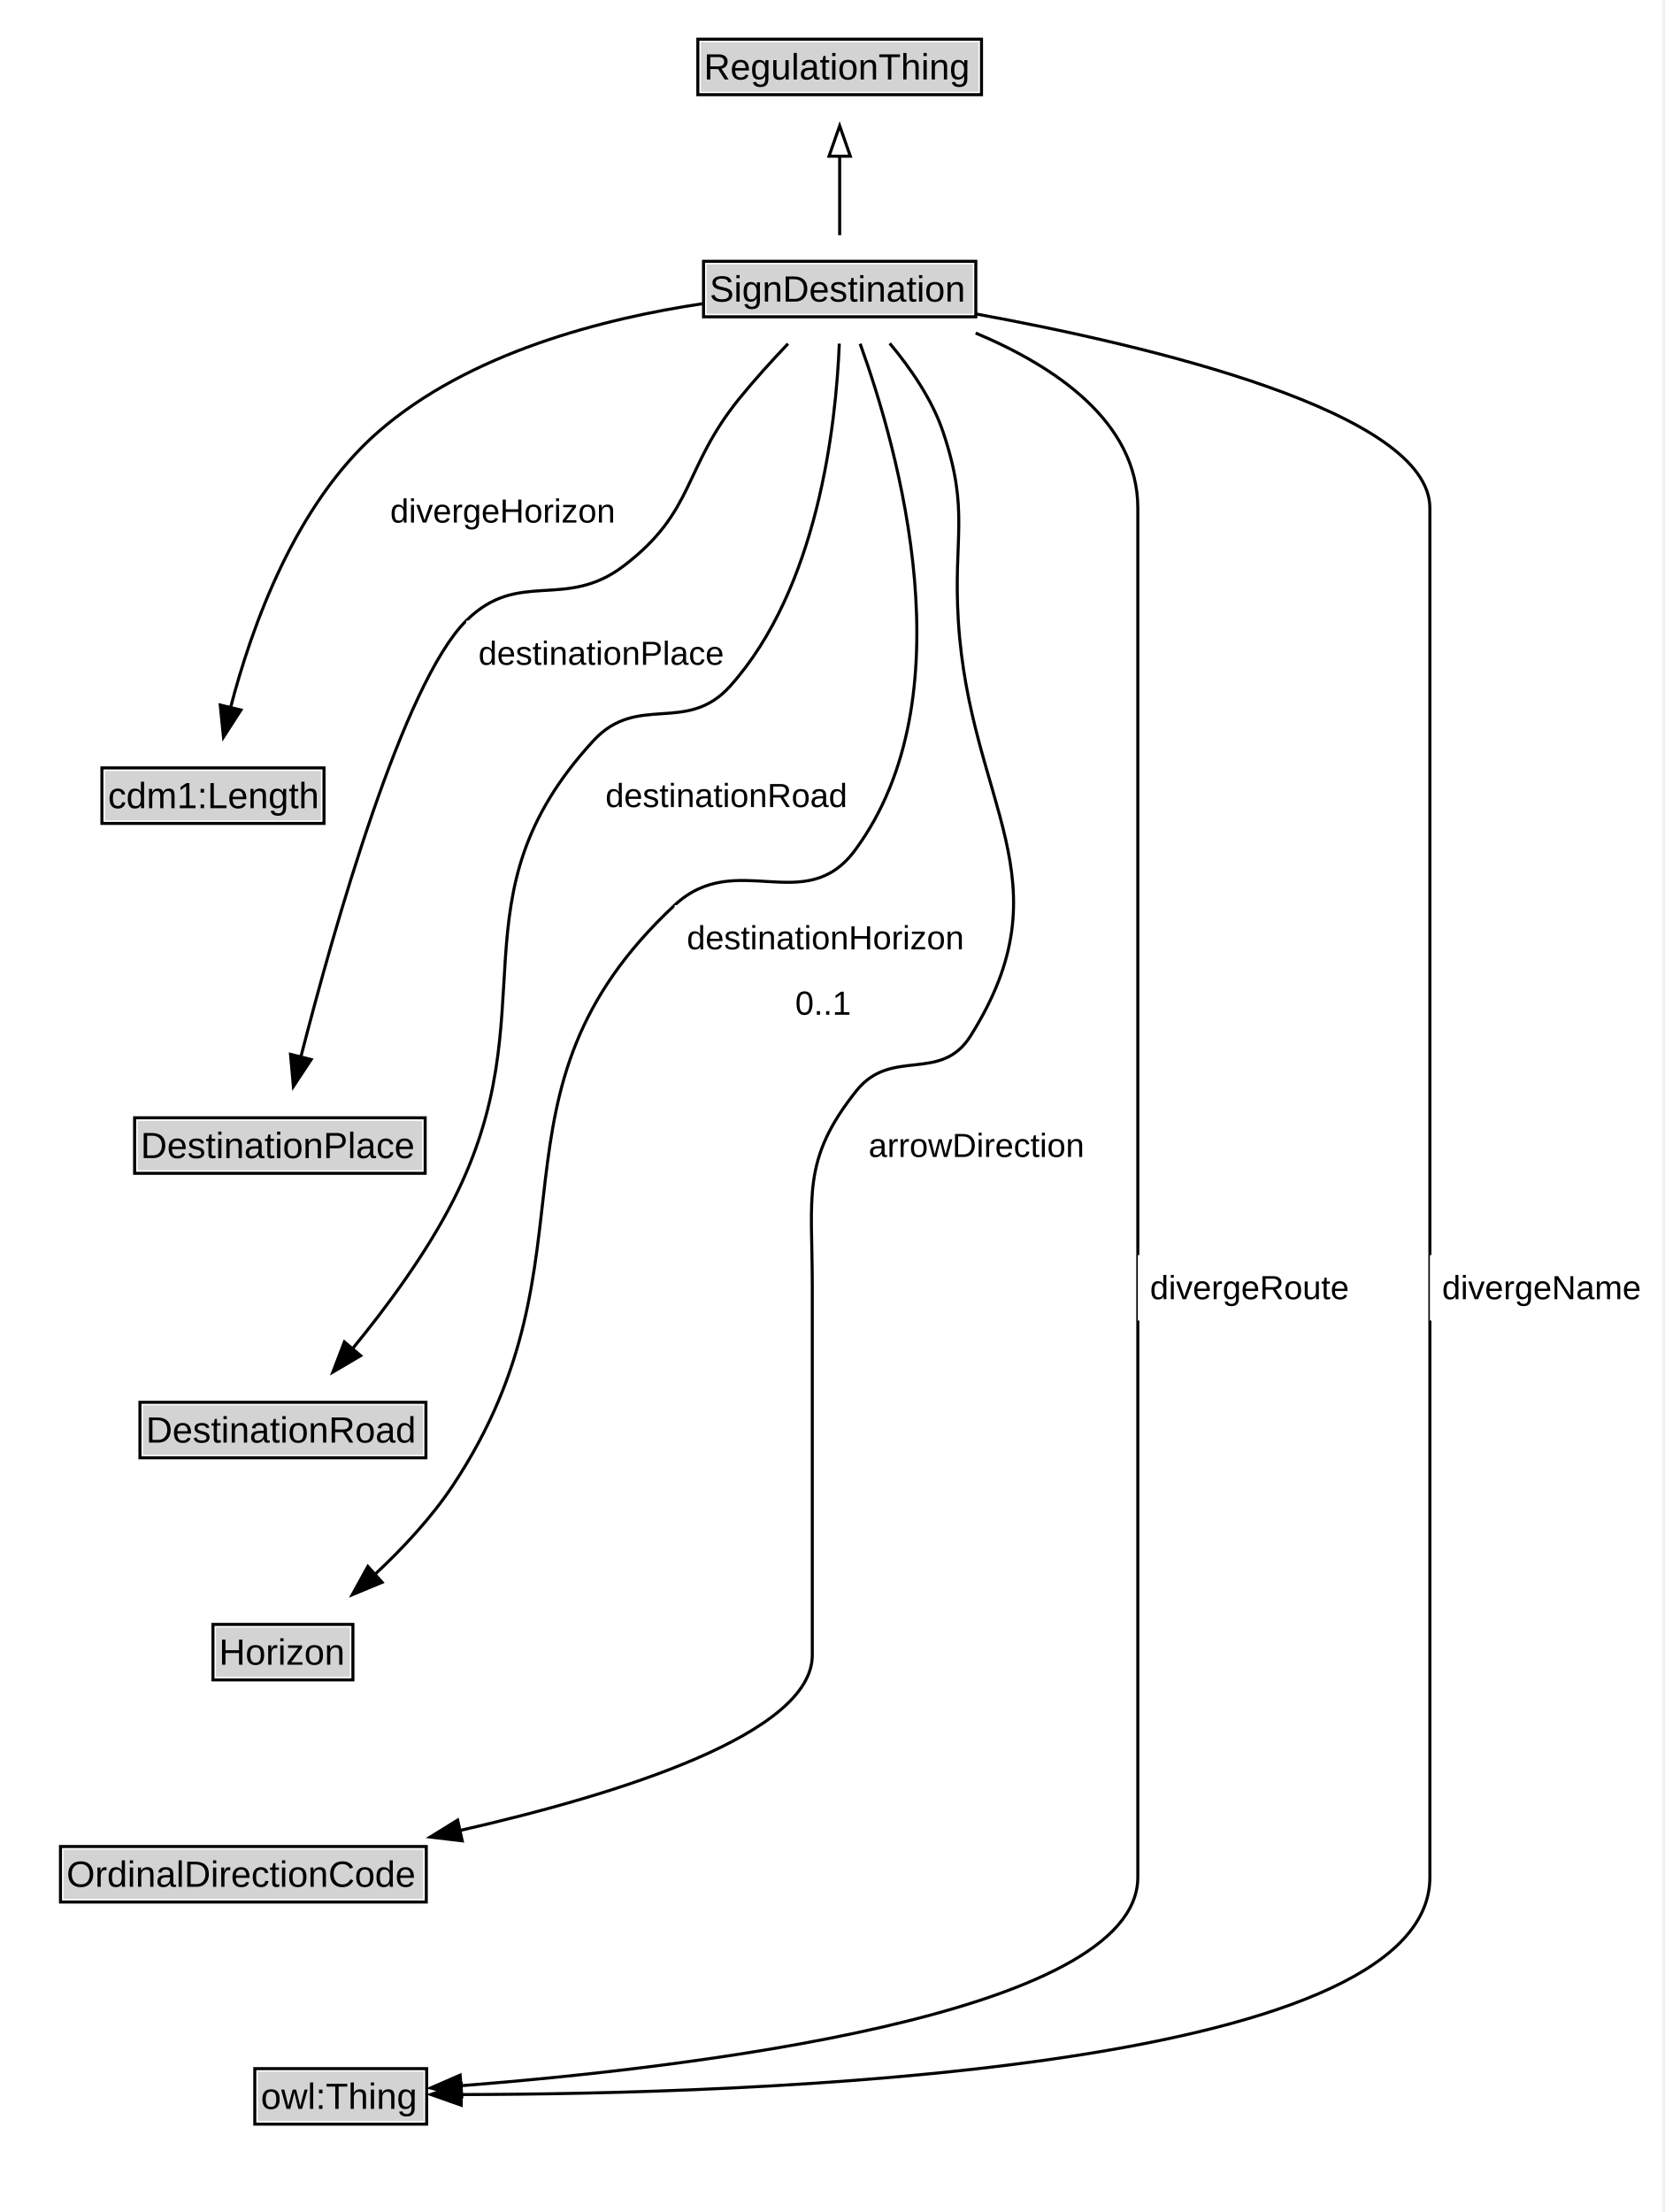
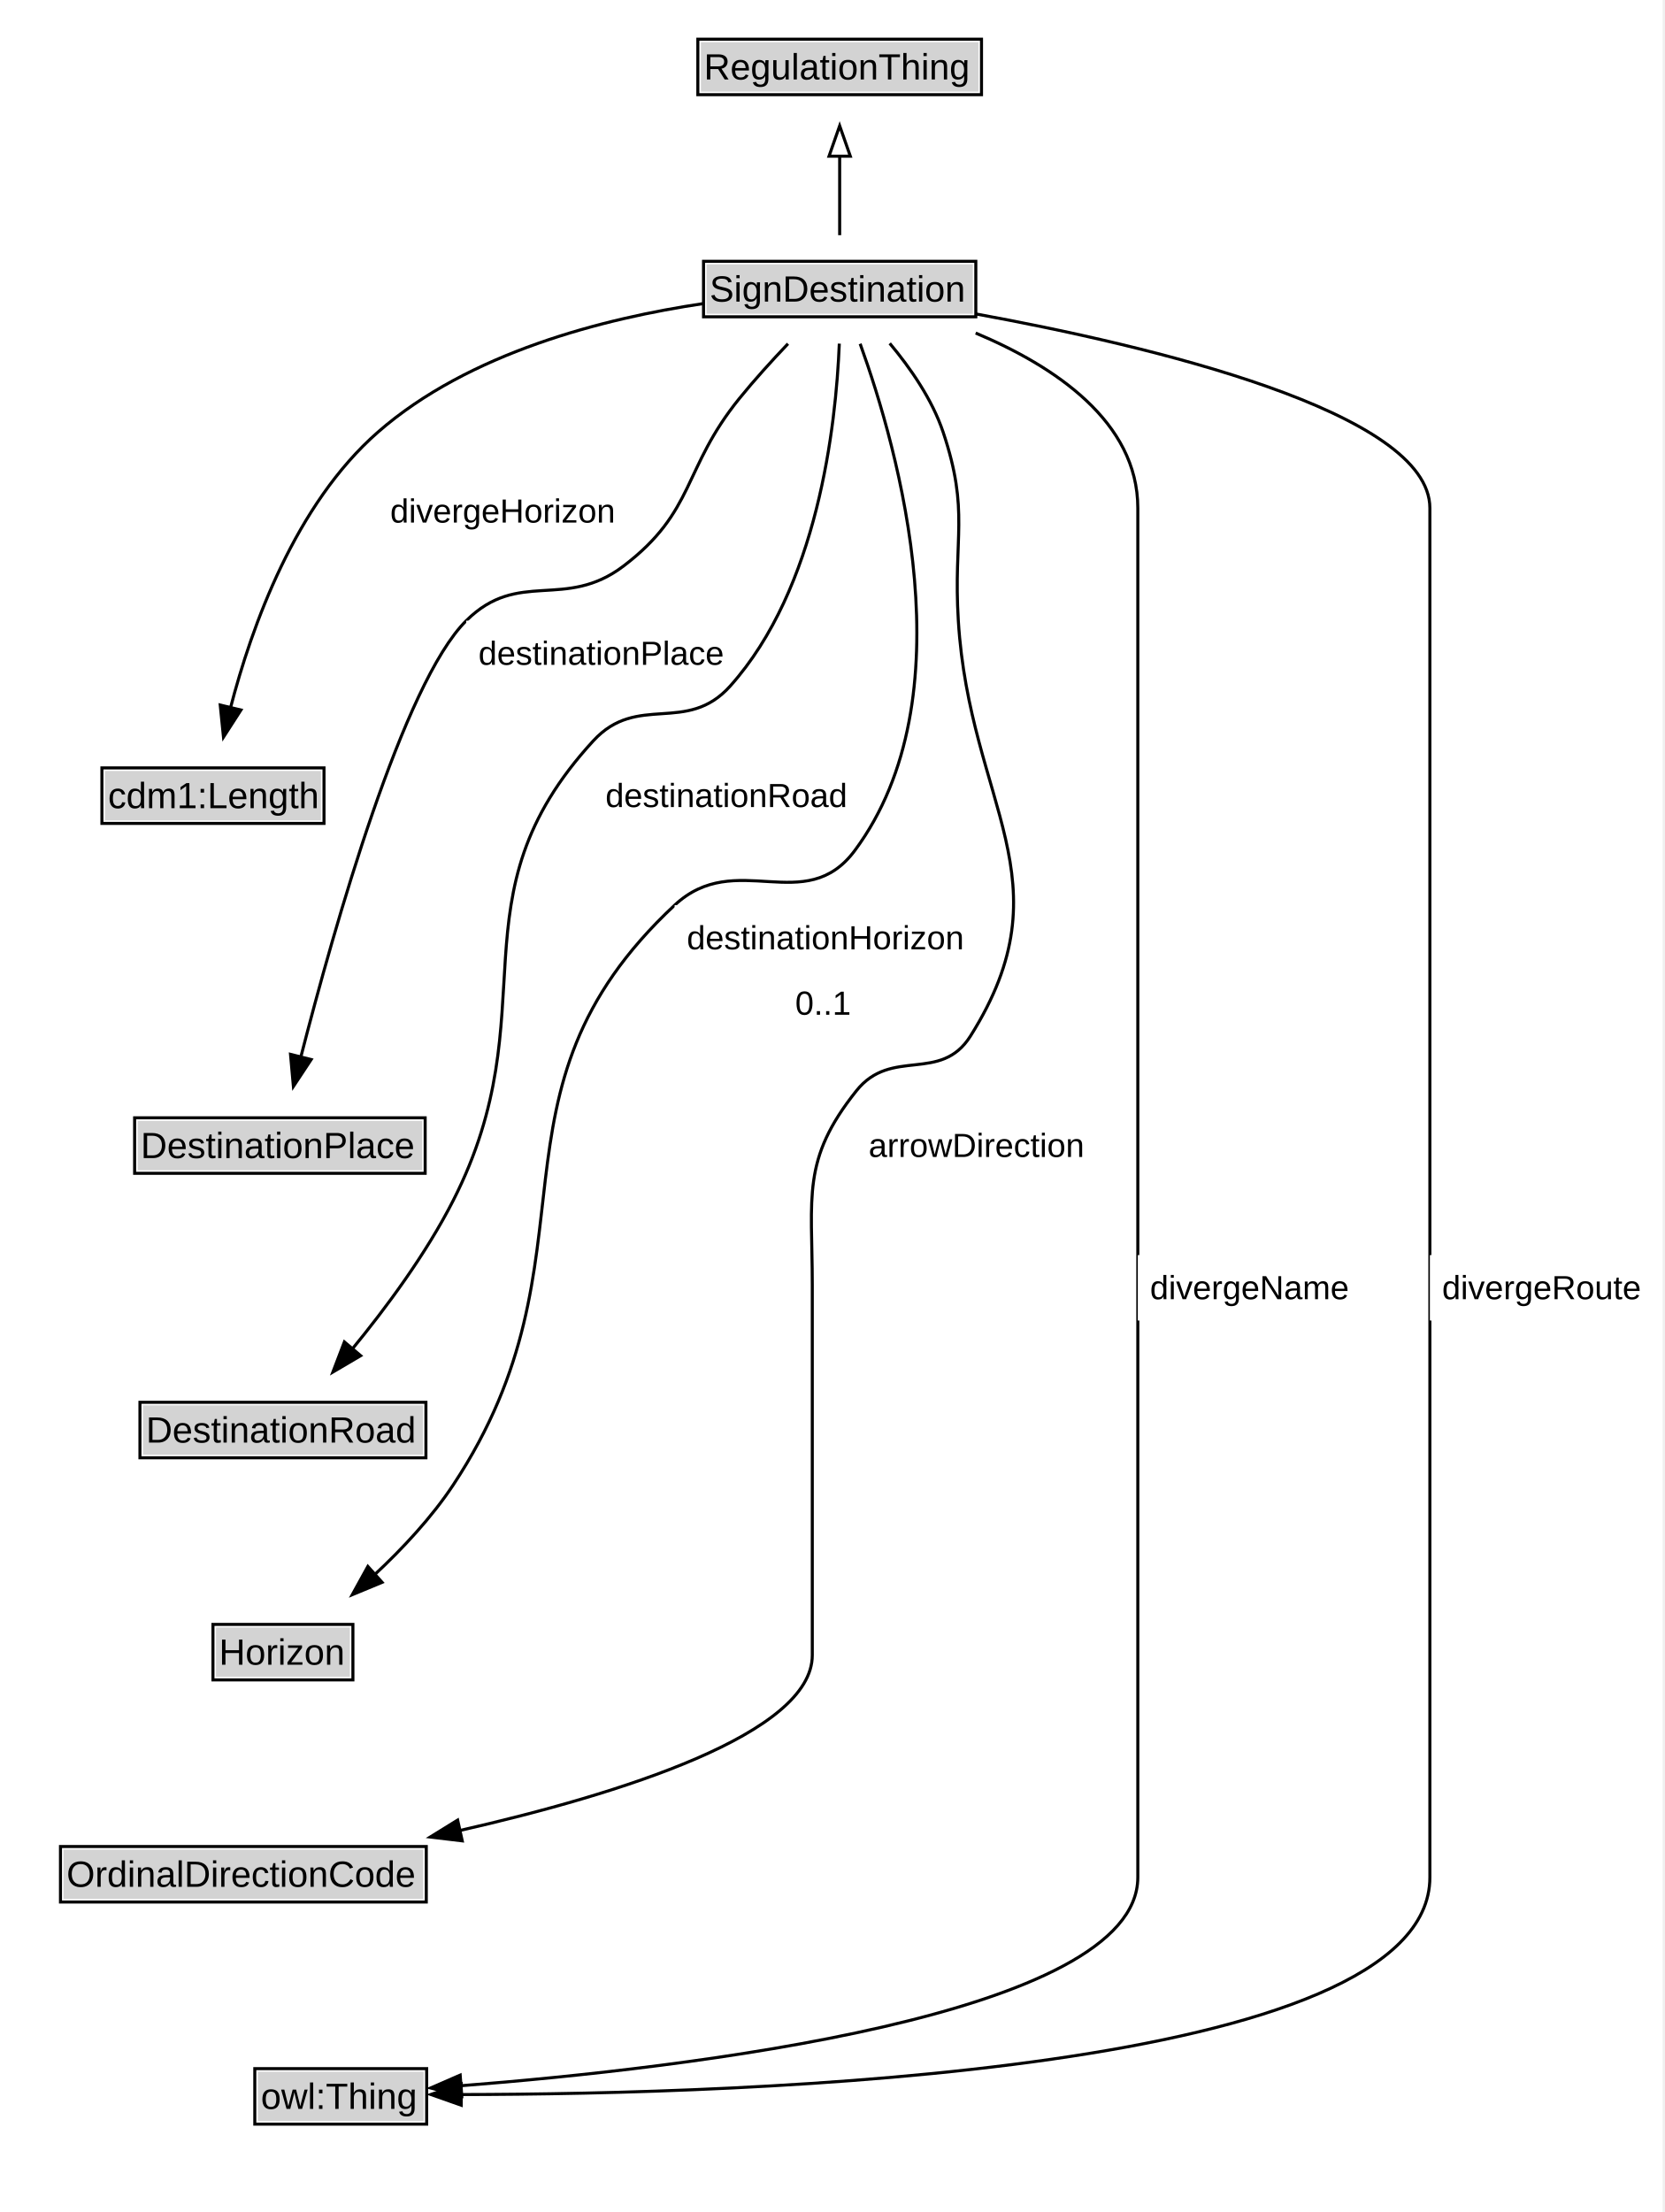
<svg xmlns="http://www.w3.org/2000/svg" xmlns:xlink="http://www.w3.org/1999/xlink" width="547pt" height="727pt" viewBox="0.00 0.00 547.00 727.00">
  <g id="graph0" class="graph" transform="scale(1 1) rotate(0) translate(4 723)">
    <polygon fill="white" stroke="none" points="-4,4 -4,-723 542.5,-723 542.5,4 -4,4" />
    <g id="clust3" class="cluster">
</g>
    <g id="node1" class="node">
      <g id="a_node1">
        <a xlink:href="../RegulationThing" xlink:title="&lt;TABLE&gt;">
          <polygon fill="lightgray" stroke="none" points="226.38,-692.88 226.38,-709.12 317.62,-709.12 317.62,-692.88 226.38,-692.88" />
          <text xml:space="preserve" text-anchor="start" x="227.38" y="-696.88" font-family="Arial" font-size="12.00">RegulationThing</text>
          <polygon fill="none" stroke="black" points="225.38,-691.88 225.38,-710.12 318.62,-710.12 318.62,-691.88 225.38,-691.88" />
        </a>
      </g>
    </g>
    <g id="node2" class="node">
      <g id="a_node2">
        <a xlink:href="../SignDestination" xlink:title="&lt;TABLE&gt;">
          <polygon fill="lightgray" stroke="none" points="228.25,-619.88 228.25,-636.12 315.75,-636.12 315.75,-619.88 228.25,-619.88" />
          <text xml:space="preserve" text-anchor="start" x="229.25" y="-623.88" font-family="Arial" font-size="12.00">SignDestination</text>
          <polygon fill="none" stroke="black" points="227.25,-618.88 227.25,-637.12 316.75,-637.12 316.75,-618.88 227.25,-618.88" />
        </a>
      </g>
    </g>
    <g id="edge1" class="edge">
      <path fill="none" stroke="black" d="M272,-645.71C272,-653.47 272,-662.92 272,-671.74" />
      <polygon fill="none" stroke="black" points="268.5,-671.66 272,-681.66 275.5,-671.66 268.5,-671.66" />
    </g>
    <g id="node4" class="node">
      <g id="a_node4">
        <a xlink:href="https://w3id.org/citydata/part1/v1/Length" xlink:title="&lt;TABLE&gt;">
          <polygon fill="lightgray" stroke="none" points="30.5,-453.38 30.5,-469.62 101.5,-469.62 101.5,-453.38 30.5,-453.38" />
          <text xml:space="preserve" text-anchor="start" x="31.5" y="-457.38" font-family="Arial" font-size="12.00">cdm1:Length</text>
          <polygon fill="none" stroke="black" points="29.5,-452.38 29.5,-470.62 102.5,-470.62 102.5,-452.38 29.5,-452.38" />
        </a>
      </g>
    </g>
-     <g id="edge15" class="edge">
+     <g id="edge13" class="edge">
      <path fill="none" stroke="black" d="M227.42,-623.26C194.39,-618.37 150.11,-607.08 120.25,-581 93.08,-557.27 78.71,-517.15 71.74,-490.25" />
      <polygon fill="black" stroke="black" points="75.2,-489.65 69.46,-480.74 68.39,-491.28 75.2,-489.65" />
      <polygon fill="white" stroke="none" points="120.25,-544.25 120.25,-565.75 201,-565.75 201,-544.25 120.25,-544.25" />
      <text xml:space="preserve" text-anchor="start" x="124.25" y="-551.25" font-family="Arial" font-size="11.00">divergeHorizon</text>
    </g>
    <g id="node5" class="node">
      <g id="a_node5">
        <a xlink:href="../DestinationPlace" xlink:title="&lt;TABLE&gt;">
          <polygon fill="lightgray" stroke="none" points="41.25,-338.38 41.25,-354.62 134.75,-354.62 134.75,-338.38 41.25,-338.38" />
          <text xml:space="preserve" text-anchor="start" x="42.25" y="-342.38" font-family="Arial" font-size="12.00">DestinationPlace</text>
          <polygon fill="none" stroke="black" points="40.25,-337.38 40.25,-355.62 135.75,-355.62 135.75,-337.38 40.25,-337.38" />
        </a>
      </g>
    </g>
-     <g id="edge9" class="edge">
+     <g id="edge11" class="edge">
      <path fill="none" stroke="black" d="M255.01,-610.02C249.7,-604.44 243.94,-598.1 239,-592 220.31,-568.9 224.64,-554.99 201,-537 181.62,-522.25 166.54,-536.15 149.25,-519 128.58,-498.5 105.95,-418.72 94.88,-375.58" />
      <polygon fill="black" stroke="black" points="98.28,-374.77 92.44,-365.93 91.49,-376.48 98.28,-374.77" />
      <polygon fill="white" stroke="none" points="149.25,-497.5 149.25,-519 236,-519 236,-497.5 149.25,-497.5" />
      <text xml:space="preserve" text-anchor="start" x="153.25" y="-504.5" font-family="Arial" font-size="11.00">destinationPlace</text>
    </g>
    <g id="node6" class="node">
      <g id="a_node6">
        <a xlink:href="../DestinationRoad" xlink:title="&lt;TABLE&gt;">
          <polygon fill="lightgray" stroke="none" points="43,-244.88 43,-261.12 135,-261.12 135,-244.88 43,-244.88" />
          <text xml:space="preserve" text-anchor="start" x="44" y="-248.88" font-family="Arial" font-size="12.00">DestinationRoad</text>
          <polygon fill="none" stroke="black" points="42,-243.88 42,-262.12 136,-262.12 136,-243.88 42,-243.88" />
        </a>
      </g>
    </g>
-     <g id="edge10" class="edge">
+     <g id="edge12" class="edge">
      <path fill="none" stroke="black" d="M271.88,-610.06C270.78,-582.96 264.81,-529.65 236,-497.5 221.62,-481.46 205.57,-495.36 191,-479.5 143.54,-427.83 176.78,-391.04 145,-328.5 136.04,-310.87 122.87,-293.09 111.55,-279.33" />
      <polygon fill="black" stroke="black" points="114.55,-277.44 105.42,-272.06 109.2,-281.96 114.55,-277.44" />
      <polygon fill="white" stroke="none" points="191,-450.75 191,-472.25 277,-472.25 277,-450.75 191,-450.75" />
      <text xml:space="preserve" text-anchor="start" x="195" y="-457.75" font-family="Arial" font-size="11.00">destinationRoad</text>
    </g>
    <g id="node7" class="node">
      <g id="a_node7">
        <a xlink:href="../Horizon" xlink:title="&lt;TABLE&gt;">
          <polygon fill="lightgray" stroke="none" points="67,-171.88 67,-188.12 111,-188.12 111,-171.88 67,-171.88" />
          <text xml:space="preserve" text-anchor="start" x="68" y="-175.88" font-family="Arial" font-size="12.00">Horizon</text>
          <polygon fill="none" stroke="black" points="66,-170.88 66,-189.12 112,-189.12 112,-170.88 66,-170.88" />
        </a>
      </g>
    </g>
-     <g id="edge11" class="edge">
+     <g id="edge10" class="edge">
      <path fill="none" stroke="black" d="M278.73,-610.02C291.39,-575 314.29,-493.81 277,-443.5 260.61,-421.39 237.88,-444.27 217.75,-425.5 151.47,-363.69 194.98,-310.6 145,-235 137.87,-224.22 128.25,-213.95 118.99,-205.32" />
      <polygon fill="black" stroke="black" points="121.59,-202.95 111.8,-198.89 116.92,-208.17 121.59,-202.95" />
      <polygon fill="white" stroke="none" points="217.75,-382.5 217.75,-425.5 315,-425.5 315,-382.5 217.75,-382.5" />
      <text xml:space="preserve" text-anchor="start" x="221.75" y="-411" font-family="Arial" font-size="11.00">destinationHorizon</text>
      <text xml:space="preserve" text-anchor="start" x="257.38" y="-389.5" font-family="Arial" font-size="11.00">0..1</text>
    </g>
    <g id="node8" class="node">
      <g id="a_node8">
        <a xlink:href="../OrdinalDirectionCode" xlink:title="&lt;TABLE&gt;">
          <polygon fill="lightgray" stroke="none" points="16.88,-98.88 16.88,-115.12 135.12,-115.12 135.12,-98.88 16.88,-98.88" />
          <text xml:space="preserve" text-anchor="start" x="17.88" y="-102.88" font-family="Arial" font-size="12.00">OrdinalDirectionCode</text>
          <polygon fill="none" stroke="black" points="15.88,-97.88 15.88,-116.12 136.12,-116.12 136.12,-97.88 15.88,-97.88" />
        </a>
      </g>
    </g>
-     <g id="edge12" class="edge">
+     <g id="edge9" class="edge">
      <path fill="none" stroke="black" d="M288.46,-610.15C295.26,-602.03 302.4,-591.73 306,-581 314.79,-554.79 309.3,-546.59 311,-519 314.74,-458.42 347.32,-433.87 315,-382.5 305.15,-366.85 289.03,-378.95 277.5,-364.5 259.38,-341.79 263,-329.81 263,-300.75 263,-300.75 263,-300.75 263,-179 263,-153.19 199.93,-133.41 147.04,-121.36" />
      <polygon fill="black" stroke="black" points="147.94,-117.98 137.42,-119.24 146.43,-124.81 147.94,-117.98" />
      <polygon fill="white" stroke="none" points="277.5,-335.75 277.5,-357.25 356,-357.25 356,-335.75 277.5,-335.75" />
      <text xml:space="preserve" text-anchor="start" x="281.5" y="-342.75" font-family="Arial" font-size="11.00">arrowDirection</text>
    </g>
    <g id="node9" class="node">
      <g id="a_node9">
        <a xlink:href="https://w3id.org/citydata/imported/owl/latest/Thing" xlink:title="&lt;TABLE&gt;">
          <polygon fill="lightgray" stroke="none" points="80.75,-25.88 80.75,-42.12 135.25,-42.12 135.25,-25.88 80.75,-25.88" />
          <text xml:space="preserve" text-anchor="start" x="81.75" y="-29.88" font-family="Arial" font-size="12.00">owl:Thing</text>
          <polygon fill="none" stroke="black" points="79.75,-24.88 79.75,-43.12 136.25,-43.12 136.25,-24.88 79.75,-24.88" />
        </a>
      </g>
    </g>
-     <g id="edge13" class="edge">
+     <g id="edge14" class="edge">
      <path fill="none" stroke="black" d="M316.7,-613.54C342.54,-602.69 370,-584.47 370,-556 370,-556 370,-556 370,-106 370,-60.47 220.71,-43.22 147.52,-37.5" />
      <polygon fill="black" stroke="black" points="147.78,-34.01 137.55,-36.76 147.26,-40.99 147.78,-34.01" />
      <polygon fill="white" stroke="none" points="370,-289 370,-310.5 442.5,-310.5 442.5,-289 370,-289" />
-       <text xml:space="preserve" text-anchor="start" x="374" y="-296" font-family="Arial" font-size="11.00">divergeRoute</text>
+       <text xml:space="preserve" text-anchor="start" x="374" y="-296" font-family="Arial" font-size="11.00">divergeName</text>
    </g>
-     <g id="edge14" class="edge">
+     <g id="edge15" class="edge">
      <path fill="none" stroke="black" d="M316.51,-619.87C373.78,-609.41 466,-587.65 466,-556 466,-556 466,-556 466,-106 466,-41.66 240.67,-34.72 147.55,-34.6" />
      <polygon fill="black" stroke="black" points="147.6,-31.1 137.61,-34.62 147.61,-38.1 147.6,-31.1" />
      <polygon fill="white" stroke="none" points="466,-289 466,-310.5 538.5,-310.5 538.5,-289 466,-289" />
-       <text xml:space="preserve" text-anchor="start" x="470" y="-296" font-family="Arial" font-size="11.00">divergeName</text>
+       <text xml:space="preserve" text-anchor="start" x="470" y="-296" font-family="Arial" font-size="11.00">divergeRoute</text>
    </g>
  </g>
</svg>
